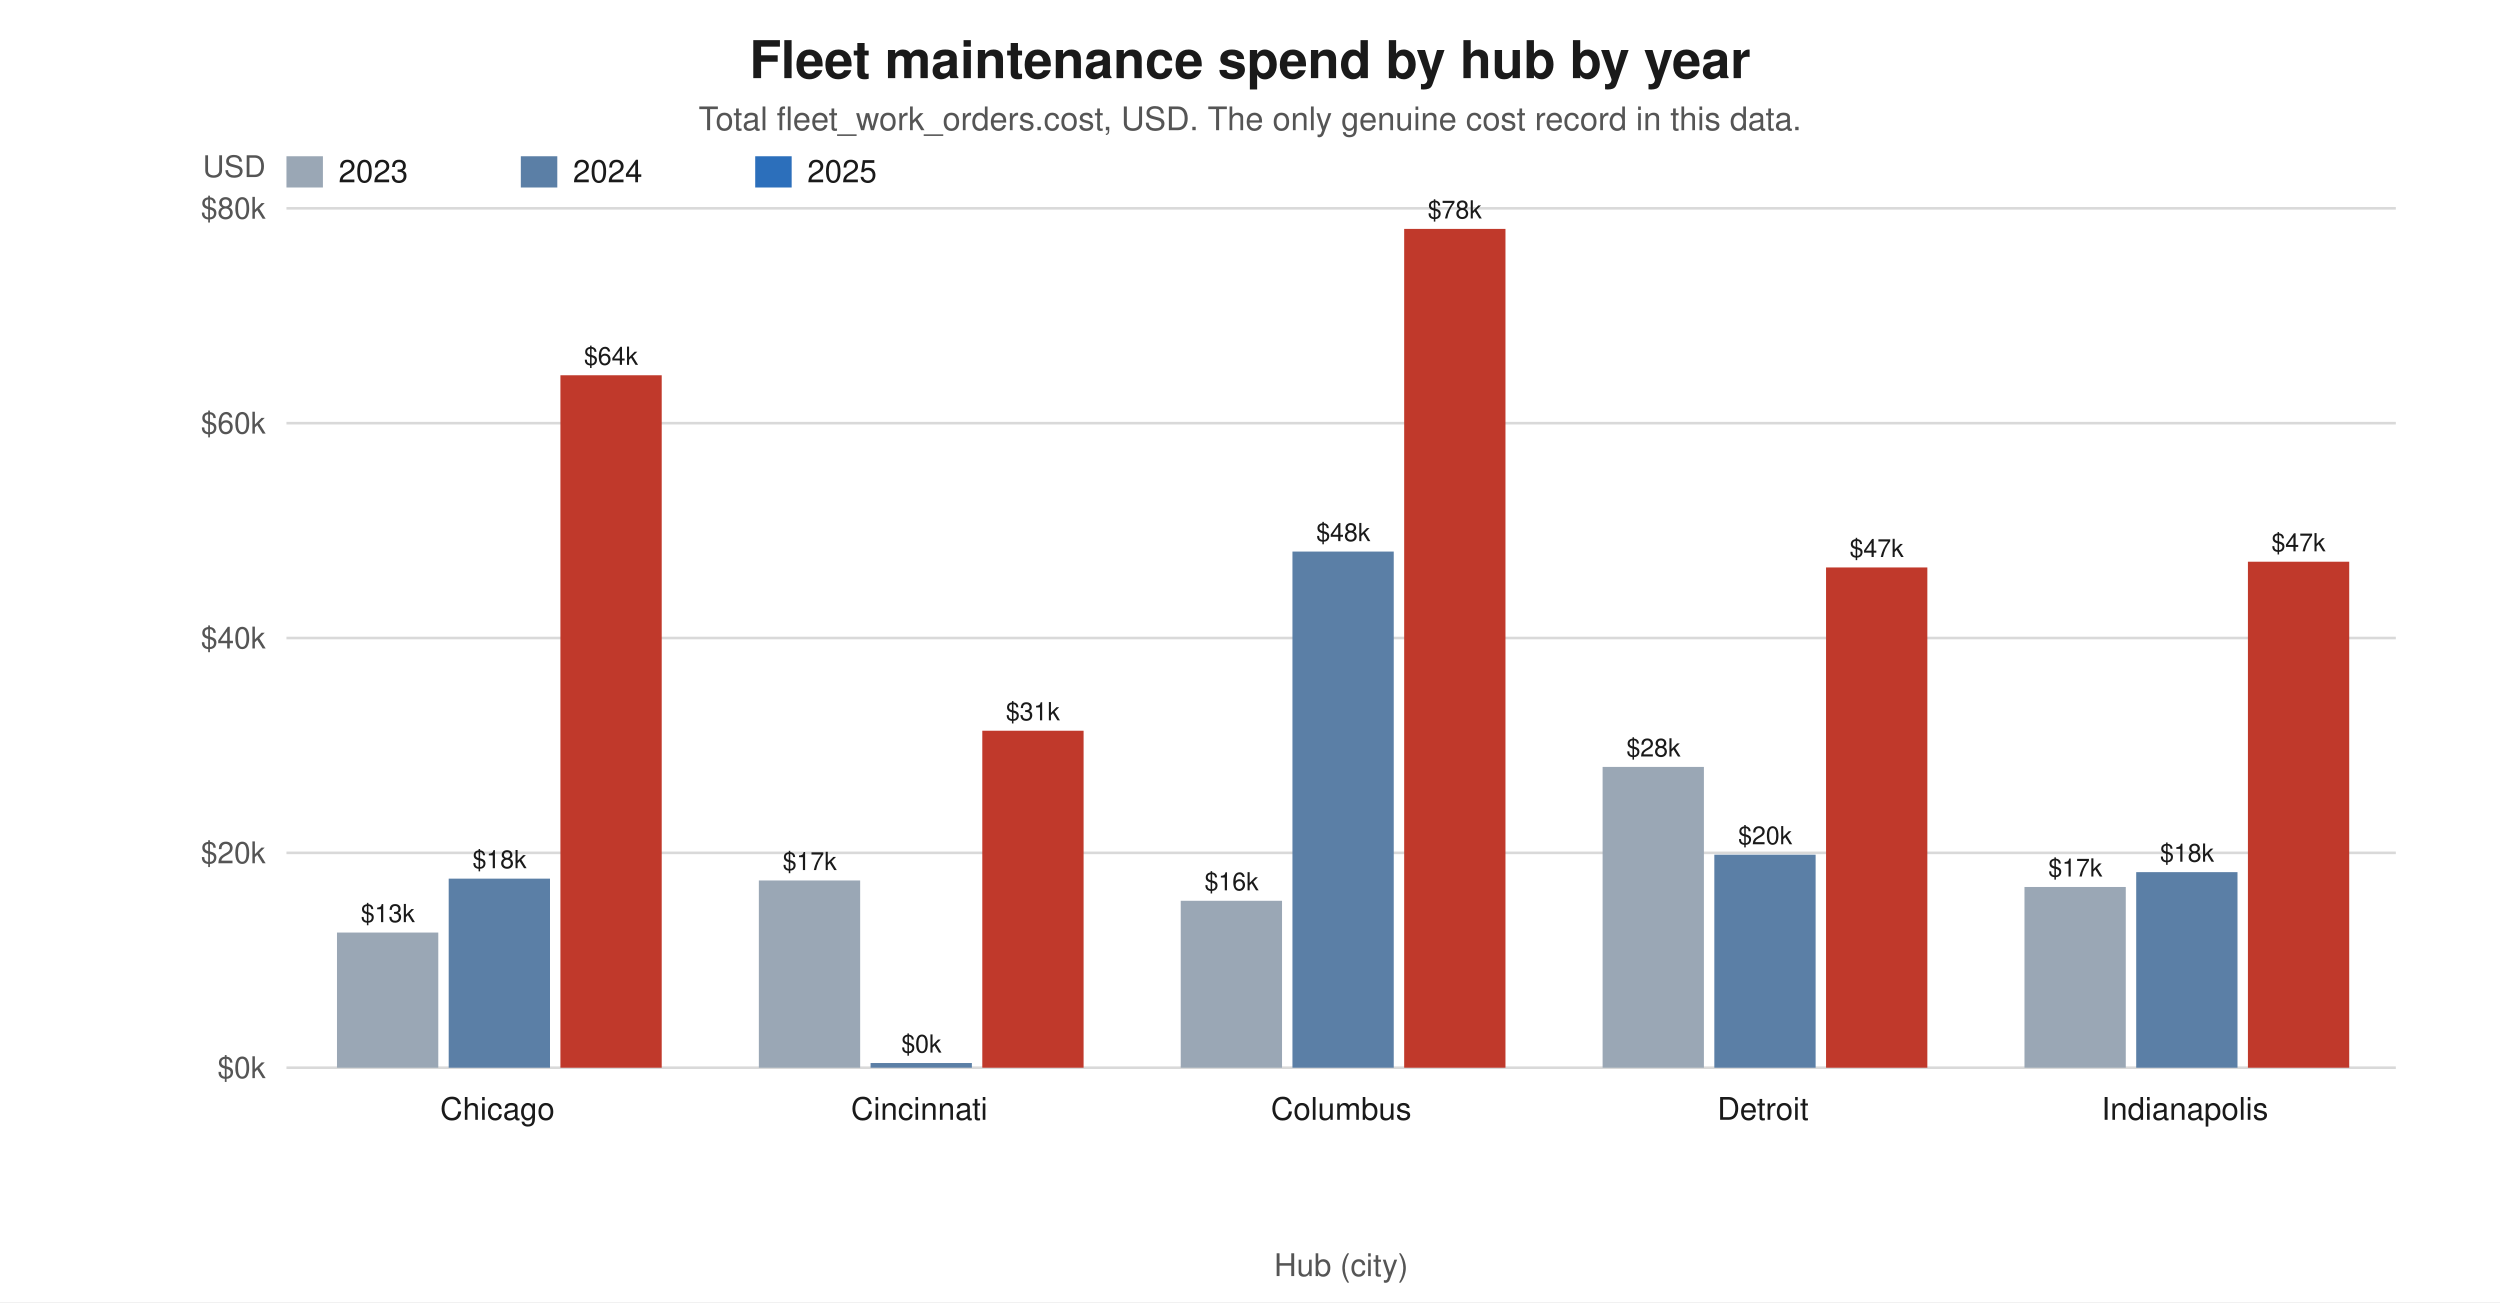
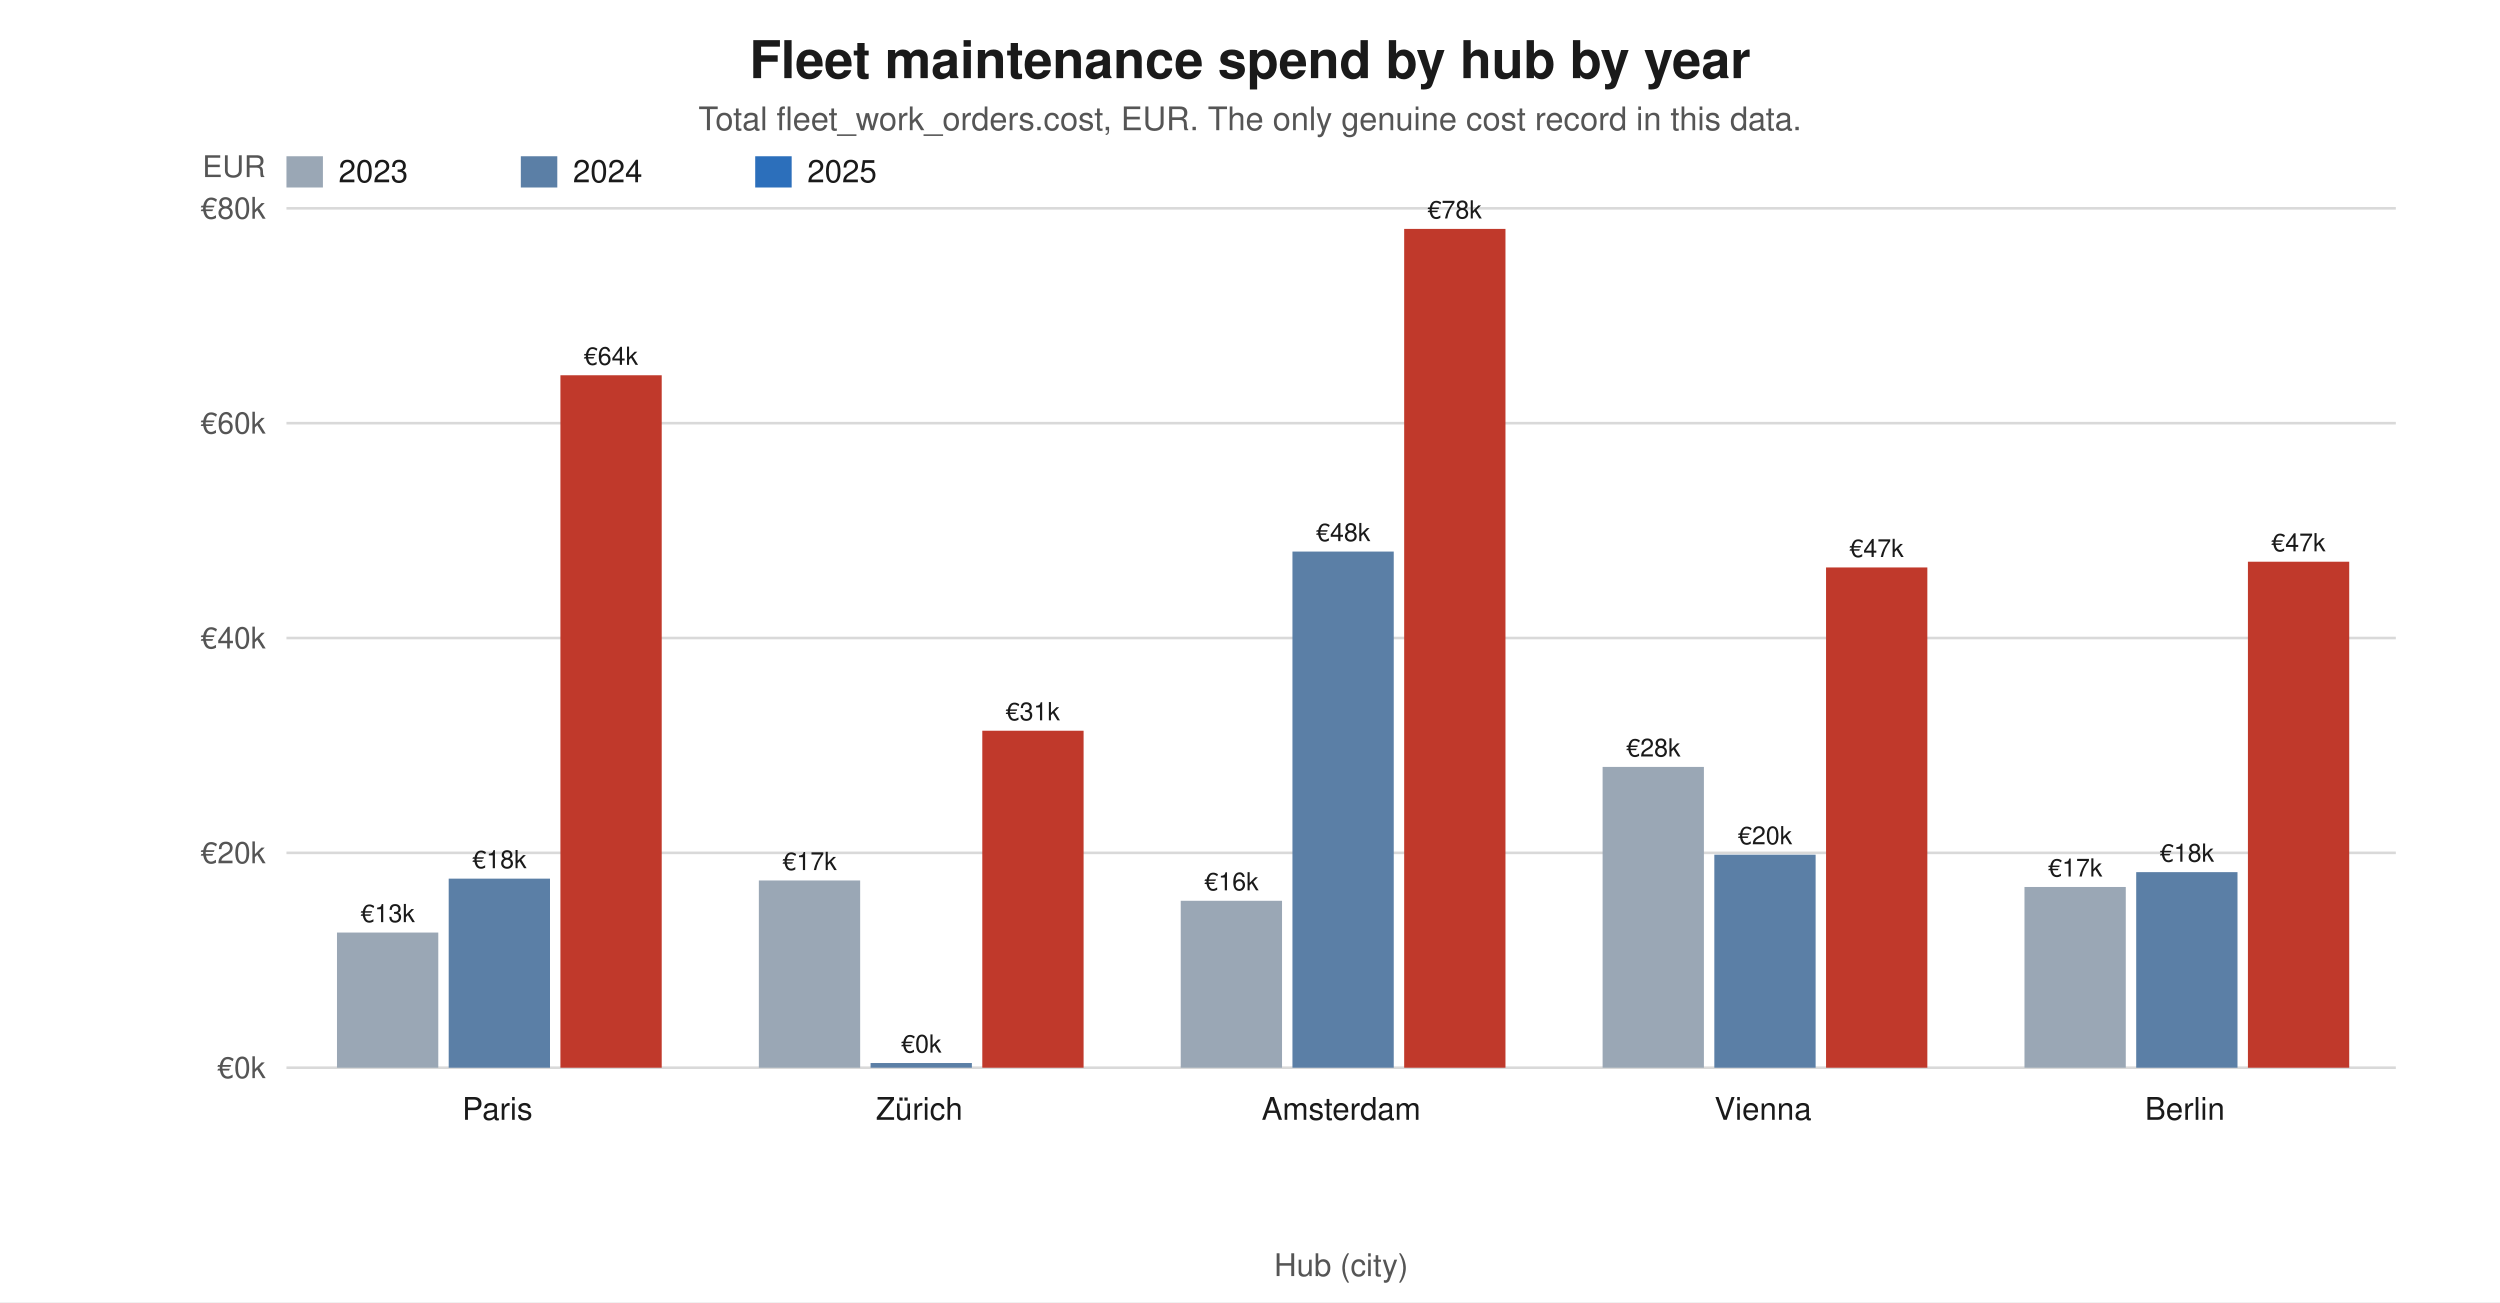
<svg xmlns="http://www.w3.org/2000/svg" width="960" height="500" viewBox="0 0 960 500" font-family="Helvetica, Arial, sans-serif">
  <rect x="0" y="0" width="960" height="500" fill="#ffffff" />
  <text x="480.0" y="30" text-anchor="middle" font-size="20" font-weight="bold" fill="#1a1a1a">Fleet maintenance spend by hub by year</text>
-   <text x="480.0" y="50" text-anchor="middle" font-size="12.5" fill="#555555">Total fleet_work_orders.cost, USD. The only genuine cost record in this data.</text>
+   <text x="480.0" y="50" text-anchor="middle" font-size="12.5" fill="#555555">Total fleet_work_orders.cost, EUR. The only genuine cost record in this data.</text>
  <line x1="110.0" y1="410.0" x2="920.0" y2="410.0" stroke="#d9d9d9" stroke-width="1" />
-   <text x="102.0" y="414.0" font-size="11.5" fill="#555555" text-anchor="end" font-weight="normal">$0k</text>
+   <text x="102.0" y="414.0" font-size="11.5" fill="#555555" text-anchor="end" font-weight="normal">€0k</text>
  <line x1="110.0" y1="327.5" x2="920.0" y2="327.5" stroke="#d9d9d9" stroke-width="1" />
-   <text x="102.0" y="331.5" font-size="11.5" fill="#555555" text-anchor="end" font-weight="normal">$20k</text>
+   <text x="102.0" y="331.5" font-size="11.5" fill="#555555" text-anchor="end" font-weight="normal">€20k</text>
  <line x1="110.0" y1="245.0" x2="920.0" y2="245.0" stroke="#d9d9d9" stroke-width="1" />
-   <text x="102.0" y="249.0" font-size="11.5" fill="#555555" text-anchor="end" font-weight="normal">$40k</text>
+   <text x="102.0" y="249.0" font-size="11.5" fill="#555555" text-anchor="end" font-weight="normal">€40k</text>
  <line x1="110.0" y1="162.5" x2="920.0" y2="162.5" stroke="#d9d9d9" stroke-width="1" />
-   <text x="102.0" y="166.5" font-size="11.5" fill="#555555" text-anchor="end" font-weight="normal">$60k</text>
+   <text x="102.0" y="166.5" font-size="11.5" fill="#555555" text-anchor="end" font-weight="normal">€60k</text>
  <line x1="110.0" y1="80.0" x2="920.0" y2="80.0" stroke="#d9d9d9" stroke-width="1" />
-   <text x="102.0" y="84.0" font-size="11.5" fill="#555555" text-anchor="end" font-weight="normal">$80k</text>
-   <text x="102.0" y="68.0" font-size="11.5" fill="#555555" text-anchor="end" font-weight="normal">USD</text>
+   <text x="102.0" y="84.0" font-size="11.5" fill="#555555" text-anchor="end" font-weight="normal">€80k</text>
+   <text x="102.0" y="68.0" font-size="11.5" fill="#555555" text-anchor="end" font-weight="normal">EUR</text>
  <rect x="129.4" y="358.1" width="38.9" height="51.9" fill="#9aa7b5" stroke="none" />
-   <text x="148.9" y="354.1" font-size="9.6" fill="#1a1a1a" text-anchor="middle" font-weight="normal">$13k</text>
+   <text x="148.9" y="354.1" font-size="9.6" fill="#1a1a1a" text-anchor="middle" font-weight="normal">€13k</text>
  <rect x="172.3" y="337.4" width="38.9" height="72.6" fill="#5b7fa6" stroke="none" />
-   <text x="191.8" y="333.4" font-size="9.6" fill="#1a1a1a" text-anchor="middle" font-weight="normal">$18k</text>
+   <text x="191.8" y="333.4" font-size="9.6" fill="#1a1a1a" text-anchor="middle" font-weight="normal">€18k</text>
  <rect x="215.2" y="144.1" width="38.9" height="265.9" fill="#c0392b" stroke="none" />
-   <text x="234.6" y="140.1" font-size="9.6" fill="#1a1a1a" text-anchor="middle" font-weight="normal">$64k</text>
-   <text x="191.0" y="430.0" font-size="12" fill="#1a1a1a" text-anchor="middle" font-weight="normal">Chicago</text>
+   <text x="234.6" y="140.1" font-size="9.6" fill="#1a1a1a" text-anchor="middle" font-weight="normal">€64k</text>
+   <text x="191.0" y="430.0" font-size="12" fill="#1a1a1a" text-anchor="middle" font-weight="normal">Paris</text>
  <rect x="291.4" y="338.1" width="38.9" height="71.9" fill="#9aa7b5" stroke="none" />
-   <text x="310.9" y="334.1" font-size="9.6" fill="#1a1a1a" text-anchor="middle" font-weight="normal">$17k</text>
+   <text x="310.9" y="334.1" font-size="9.6" fill="#1a1a1a" text-anchor="middle" font-weight="normal">€17k</text>
  <rect x="334.3" y="408.2" width="38.9" height="1.8" fill="#5b7fa6" stroke="none" />
-   <text x="353.8" y="404.2" font-size="9.6" fill="#1a1a1a" text-anchor="middle" font-weight="normal">$0k</text>
+   <text x="353.8" y="404.2" font-size="9.6" fill="#1a1a1a" text-anchor="middle" font-weight="normal">€0k</text>
  <rect x="377.2" y="280.6" width="38.9" height="129.4" fill="#c0392b" stroke="none" />
-   <text x="396.6" y="276.6" font-size="9.6" fill="#1a1a1a" text-anchor="middle" font-weight="normal">$31k</text>
-   <text x="353.0" y="430.0" font-size="12" fill="#1a1a1a" text-anchor="middle" font-weight="normal">Cincinnati</text>
+   <text x="396.6" y="276.6" font-size="9.6" fill="#1a1a1a" text-anchor="middle" font-weight="normal">€31k</text>
+   <text x="353.0" y="430.0" font-size="12" fill="#1a1a1a" text-anchor="middle" font-weight="normal">Zürich</text>
  <rect x="453.4" y="345.9" width="38.9" height="64.1" fill="#9aa7b5" stroke="none" />
-   <text x="472.9" y="341.9" font-size="9.6" fill="#1a1a1a" text-anchor="middle" font-weight="normal">$16k</text>
+   <text x="472.9" y="341.9" font-size="9.6" fill="#1a1a1a" text-anchor="middle" font-weight="normal">€16k</text>
  <rect x="496.3" y="211.8" width="38.9" height="198.2" fill="#5b7fa6" stroke="none" />
-   <text x="515.8" y="207.8" font-size="9.6" fill="#1a1a1a" text-anchor="middle" font-weight="normal">$48k</text>
+   <text x="515.8" y="207.8" font-size="9.6" fill="#1a1a1a" text-anchor="middle" font-weight="normal">€48k</text>
  <rect x="539.2" y="87.9" width="38.9" height="322.1" fill="#c0392b" stroke="none" />
-   <text x="558.6" y="83.9" font-size="9.6" fill="#1a1a1a" text-anchor="middle" font-weight="normal">$78k</text>
-   <text x="515.0" y="430.0" font-size="12" fill="#1a1a1a" text-anchor="middle" font-weight="normal">Columbus</text>
+   <text x="558.6" y="83.9" font-size="9.6" fill="#1a1a1a" text-anchor="middle" font-weight="normal">€78k</text>
+   <text x="515.0" y="430.0" font-size="12" fill="#1a1a1a" text-anchor="middle" font-weight="normal">Amsterdam</text>
  <rect x="615.4" y="294.5" width="38.9" height="115.5" fill="#9aa7b5" stroke="none" />
-   <text x="634.9" y="290.5" font-size="9.6" fill="#1a1a1a" text-anchor="middle" font-weight="normal">$28k</text>
+   <text x="634.9" y="290.5" font-size="9.6" fill="#1a1a1a" text-anchor="middle" font-weight="normal">€28k</text>
  <rect x="658.3" y="328.2" width="38.9" height="81.8" fill="#5b7fa6" stroke="none" />
-   <text x="677.8" y="324.2" font-size="9.6" fill="#1a1a1a" text-anchor="middle" font-weight="normal">$20k</text>
+   <text x="677.8" y="324.2" font-size="9.6" fill="#1a1a1a" text-anchor="middle" font-weight="normal">€20k</text>
  <rect x="701.2" y="217.9" width="38.9" height="192.1" fill="#c0392b" stroke="none" />
-   <text x="720.6" y="213.9" font-size="9.6" fill="#1a1a1a" text-anchor="middle" font-weight="normal">$47k</text>
-   <text x="677.0" y="430.0" font-size="12" fill="#1a1a1a" text-anchor="middle" font-weight="normal">Detroit</text>
+   <text x="720.6" y="213.9" font-size="9.6" fill="#1a1a1a" text-anchor="middle" font-weight="normal">€47k</text>
+   <text x="677.0" y="430.0" font-size="12" fill="#1a1a1a" text-anchor="middle" font-weight="normal">Vienna</text>
  <rect x="777.4" y="340.6" width="38.9" height="69.4" fill="#9aa7b5" stroke="none" />
-   <text x="796.9" y="336.6" font-size="9.6" fill="#1a1a1a" text-anchor="middle" font-weight="normal">$17k</text>
+   <text x="796.9" y="336.6" font-size="9.6" fill="#1a1a1a" text-anchor="middle" font-weight="normal">€17k</text>
  <rect x="820.3" y="334.9" width="38.9" height="75.1" fill="#5b7fa6" stroke="none" />
-   <text x="839.8" y="330.9" font-size="9.6" fill="#1a1a1a" text-anchor="middle" font-weight="normal">$18k</text>
+   <text x="839.8" y="330.9" font-size="9.6" fill="#1a1a1a" text-anchor="middle" font-weight="normal">€18k</text>
  <rect x="863.2" y="215.7" width="38.9" height="194.3" fill="#c0392b" stroke="none" />
-   <text x="882.6" y="211.7" font-size="9.6" fill="#1a1a1a" text-anchor="middle" font-weight="normal">$47k</text>
-   <text x="839.0" y="430.0" font-size="12" fill="#1a1a1a" text-anchor="middle" font-weight="normal">Indianapolis</text>
+   <text x="882.6" y="211.7" font-size="9.6" fill="#1a1a1a" text-anchor="middle" font-weight="normal">€47k</text>
+   <text x="839.0" y="430.0" font-size="12" fill="#1a1a1a" text-anchor="middle" font-weight="normal">Berlin</text>
  <rect x="110.0" y="60.0" width="14.0" height="12.0" fill="#9aa7b5" stroke="none" />
  <text x="130.0" y="70.0" font-size="12" fill="#1a1a1a" text-anchor="start" font-weight="normal">2023</text>
  <rect x="200.0" y="60.0" width="14.0" height="12.0" fill="#5b7fa6" stroke="none" />
  <text x="220.0" y="70.0" font-size="12" fill="#1a1a1a" text-anchor="start" font-weight="normal">2024</text>
  <rect x="290.0" y="60.0" width="14.0" height="12.0" fill="#2c6fbb" stroke="none" />
  <text x="310.0" y="70.0" font-size="12" fill="#1a1a1a" text-anchor="start" font-weight="normal">2025</text>
  <text x="515.0" y="490.0" font-size="12" fill="#555555" text-anchor="middle" font-weight="normal">Hub (city)</text>
</svg>
